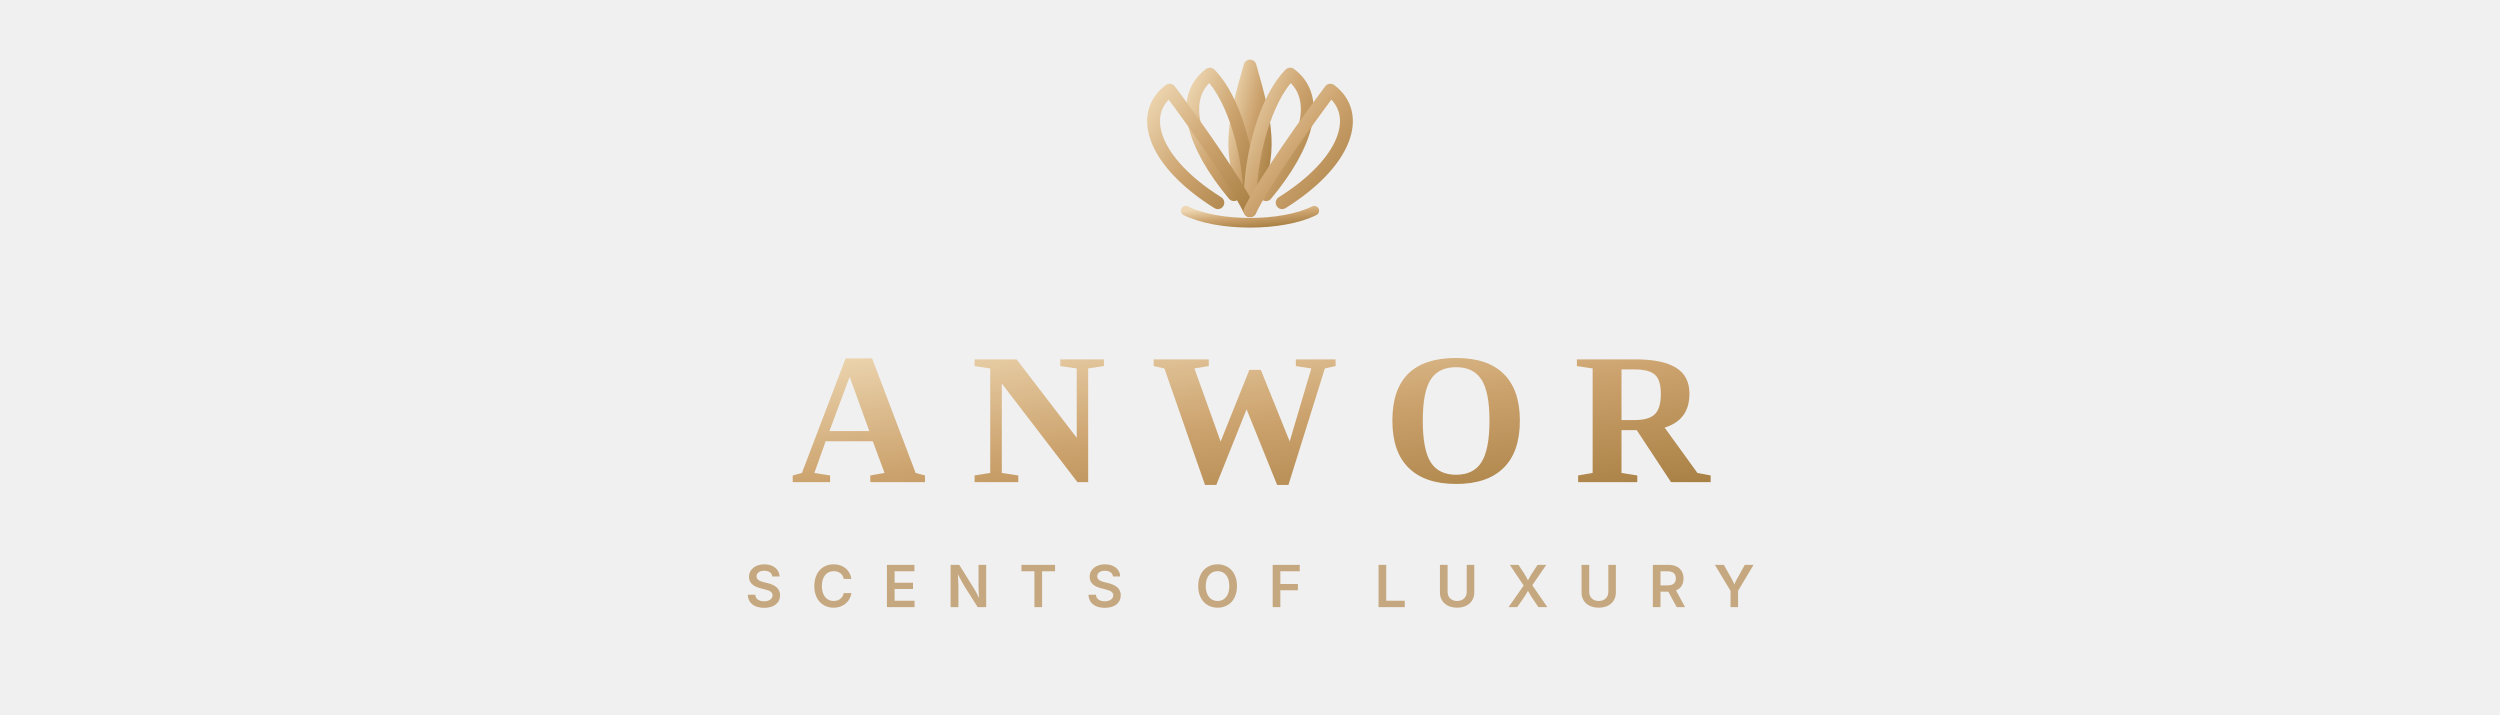
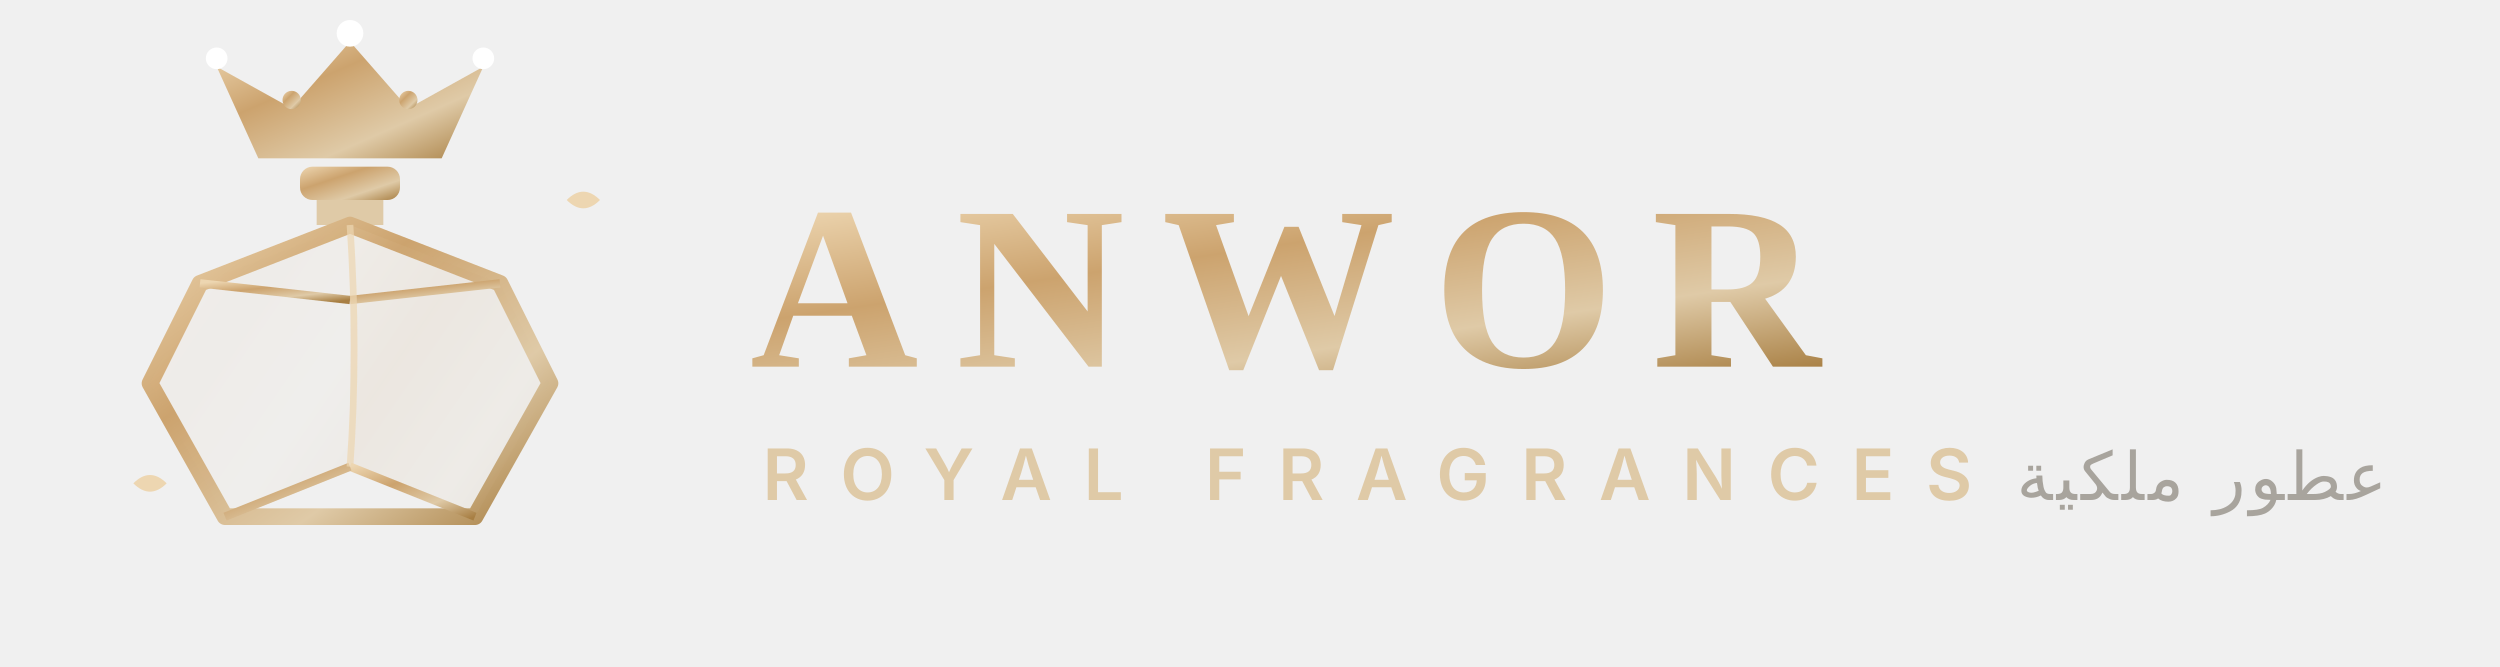
- <svg xmlns="http://www.w3.org/2000/svg" viewBox="0 0 280 80" width="280" height="80">
+ <svg xmlns="http://www.w3.org/2000/svg" viewBox="0 0 300 80" width="300" height="80">
  <defs>
    <linearGradient id="goldGrad" x1="0%" y1="0%" x2="100%" y2="100%">
      <stop offset="0%" stop-color="#edd6b1" />
-       <stop offset="50%" stop-color="#cca36e" />
+       <stop offset="35%" stop-color="#cca36e" />
+       <stop offset="70%" stop-color="#dfcaa7" />
      <stop offset="100%" stop-color="#a87f43" />
    </linearGradient>
+     <linearGradient id="goldSheen" x1="0%" y1="0%" x2="0%" y2="100%">
+       <stop offset="0%" stop-color="#ffffff" stop-opacity="0.8" />
+       <stop offset="100%" stop-color="#cca36e" stop-opacity="0.2" />
+     </linearGradient>
  </defs>
-   <g transform="translate(140, 20) scale(0.9)" stroke="url(#goldGrad)" stroke-width="1.6" fill="none" stroke-linecap="round" stroke-linejoin="round">
-     <path d="M0 -14 C2 -7, 3 -3, 0 3 C-3 -3, -2 -7, 0 -14 Z" fill="url(#goldGrad)" />
-     <path d="M-2 2 C-7 -4, -9 -10, -5 -13 C-2 -10, 0 -3, 0 3" />
-     <path d="M2 2 C7 -4, 9 -10, 5 -13 C2 -10, 0 -3, 0 3" />
-     <path d="M-4 3 C-12 -2, -14 -8, -10 -11 C-7 -7, -2 0, 0 4" />
-     <path d="M4 3 C12 -2, 14 -8, 10 -11 C7 -7, 2 0, 0 4" />
-     <path d="M-8 4 C-4 6, 4 6, 8 4" stroke-width="1.2" />
+   <g transform="translate(42, 40)">
+     <path d="M-11 -21 L-16 -32 L-7 -27 L0 -35 L7 -27 L16 -32 L11 -21 Z" fill="url(#goldGrad)" />
+     <circle cx="-16" cy="-33" r="1.3" fill="#ffffff" />
+     <circle cx="0" cy="-36" r="1.6" fill="#ffffff" />
+     <circle cx="16" cy="-33" r="1.3" fill="#ffffff" />
+     <circle cx="-7" cy="-28" r="1.1" fill="url(#goldGrad)" />
+     <circle cx="7" cy="-28" r="1.1" fill="url(#goldGrad)" />
+     <rect x="-6" y="-20" width="12" height="4" rx="1.5" fill="url(#goldGrad)" />
+     <rect x="-4" y="-16" width="8" height="3" fill="#dfcaa7" />
+     <polygon points="0,-13 18,-6 24,6 15,22 -15,22 -24,6 -18,-6" fill="none" stroke="url(#goldGrad)" stroke-width="2" stroke-linejoin="round" />
+     <polygon points="0,-13 0,16 15,22 24,6 18,-6" fill="url(#goldGrad)" fill-opacity="0.12" />
+     <polygon points="0,-13 -18,-6 -24,6 -15,22 0,16" fill="url(#goldGrad)" fill-opacity="0.06" />
+     <line x1="0" y1="-13" x2="0" y2="22" stroke="url(#goldGrad)" stroke-width="1.2" />
+     <line x1="0" y1="-4" x2="18" y2="-6" stroke="url(#goldGrad)" stroke-width="1" />
+     <line x1="0" y1="-4" x2="-18" y2="-6" stroke="url(#goldGrad)" stroke-width="1" />
+     <line x1="0" y1="6" x2="24" y2="6" stroke="url(#goldGrad)" stroke-width="1" />
+     <line x1="0" y1="6" x2="-24" y2="6" stroke="url(#goldGrad)" stroke-width="1" />
+     <line x1="0" y1="16" x2="15" y2="22" stroke="url(#goldGrad)" stroke-width="1" />
+     <line x1="0" y1="16" x2="-15" y2="22" stroke="url(#goldGrad)" stroke-width="1" />
+     <path d="M0 -13 Q 1 2 0 16" stroke="#edd6b1" stroke-width="0.8" fill="none" opacity="0.7" />
+     <path d="M26 -16 Q 28 -14 30 -16 Q 28 -18 26 -16" fill="#edd6b1" />
+     <path d="M-26 18 Q -24 20 -22 18 Q -24 16 -26 18" fill="#edd6b1" />
  </g>
-   <text x="140" y="54" text-anchor="middle" font-family="'Cinzel', 'Playfair Display', 'Times New Roman', serif" font-size="21" font-weight="700" letter-spacing="5" fill="url(#goldGrad)">ANWOR</text>
-   <text x="140" y="68" text-anchor="middle" font-family="'Montserrat', 'Inter', sans-serif" font-size="6.5" font-weight="600" letter-spacing="3.2" fill="#c5a880">SCENTS OF LUXURY</text>
+   <g transform="translate(90, 0)">
+     <text x="0" y="44" font-family="'Cinzel', 'Playfair Display', 'Times New Roman', Georgia, serif" font-size="28" font-weight="700" letter-spacing="4.5" fill="url(#goldGrad)">ANWOR</text>
+     <text x="1.5" y="60" font-family="'Montserrat', 'Inter', 'Segoe UI', sans-serif" font-size="8.5" font-weight="600" letter-spacing="3.8" fill="#dfcaa7">ROYAL FRAGRANCES</text>
+     <text x="152" y="60" font-family="'Tajawal', 'Cairo', sans-serif" font-size="8" font-weight="500" letter-spacing="0.5" fill="#a8a49d">عطور ملكية</text>
+   </g>
</svg>
